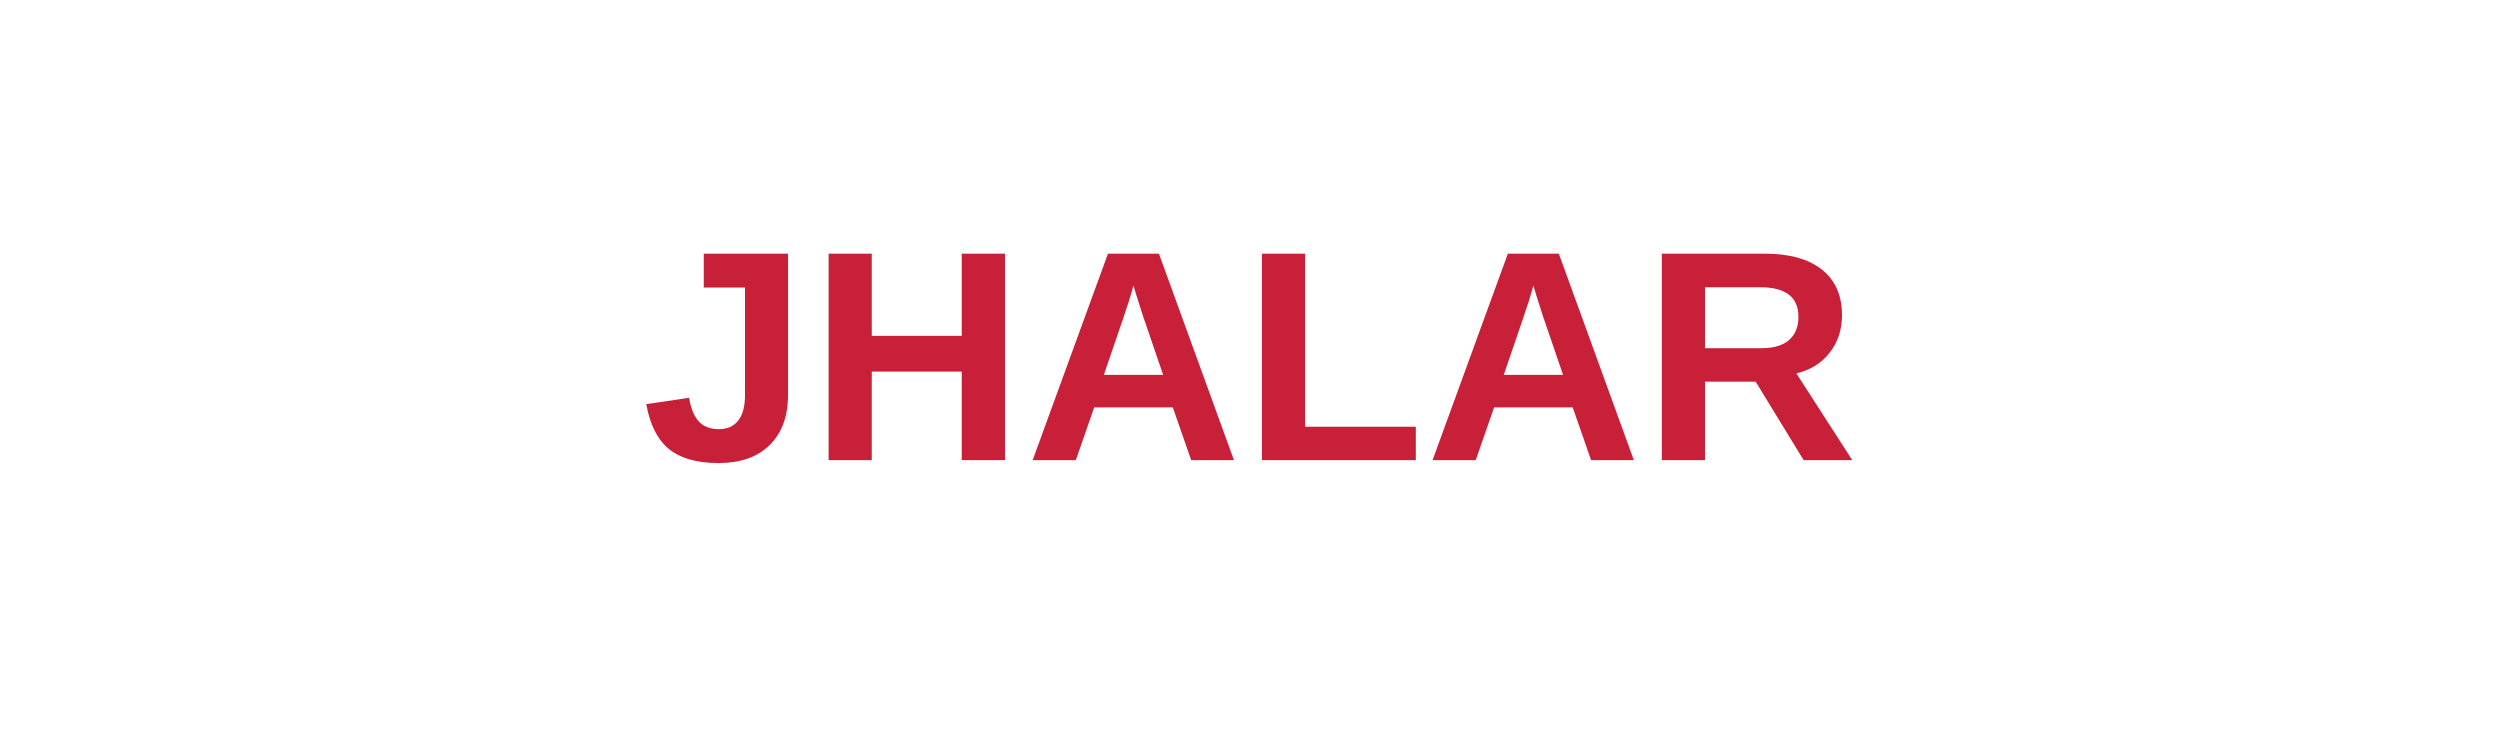
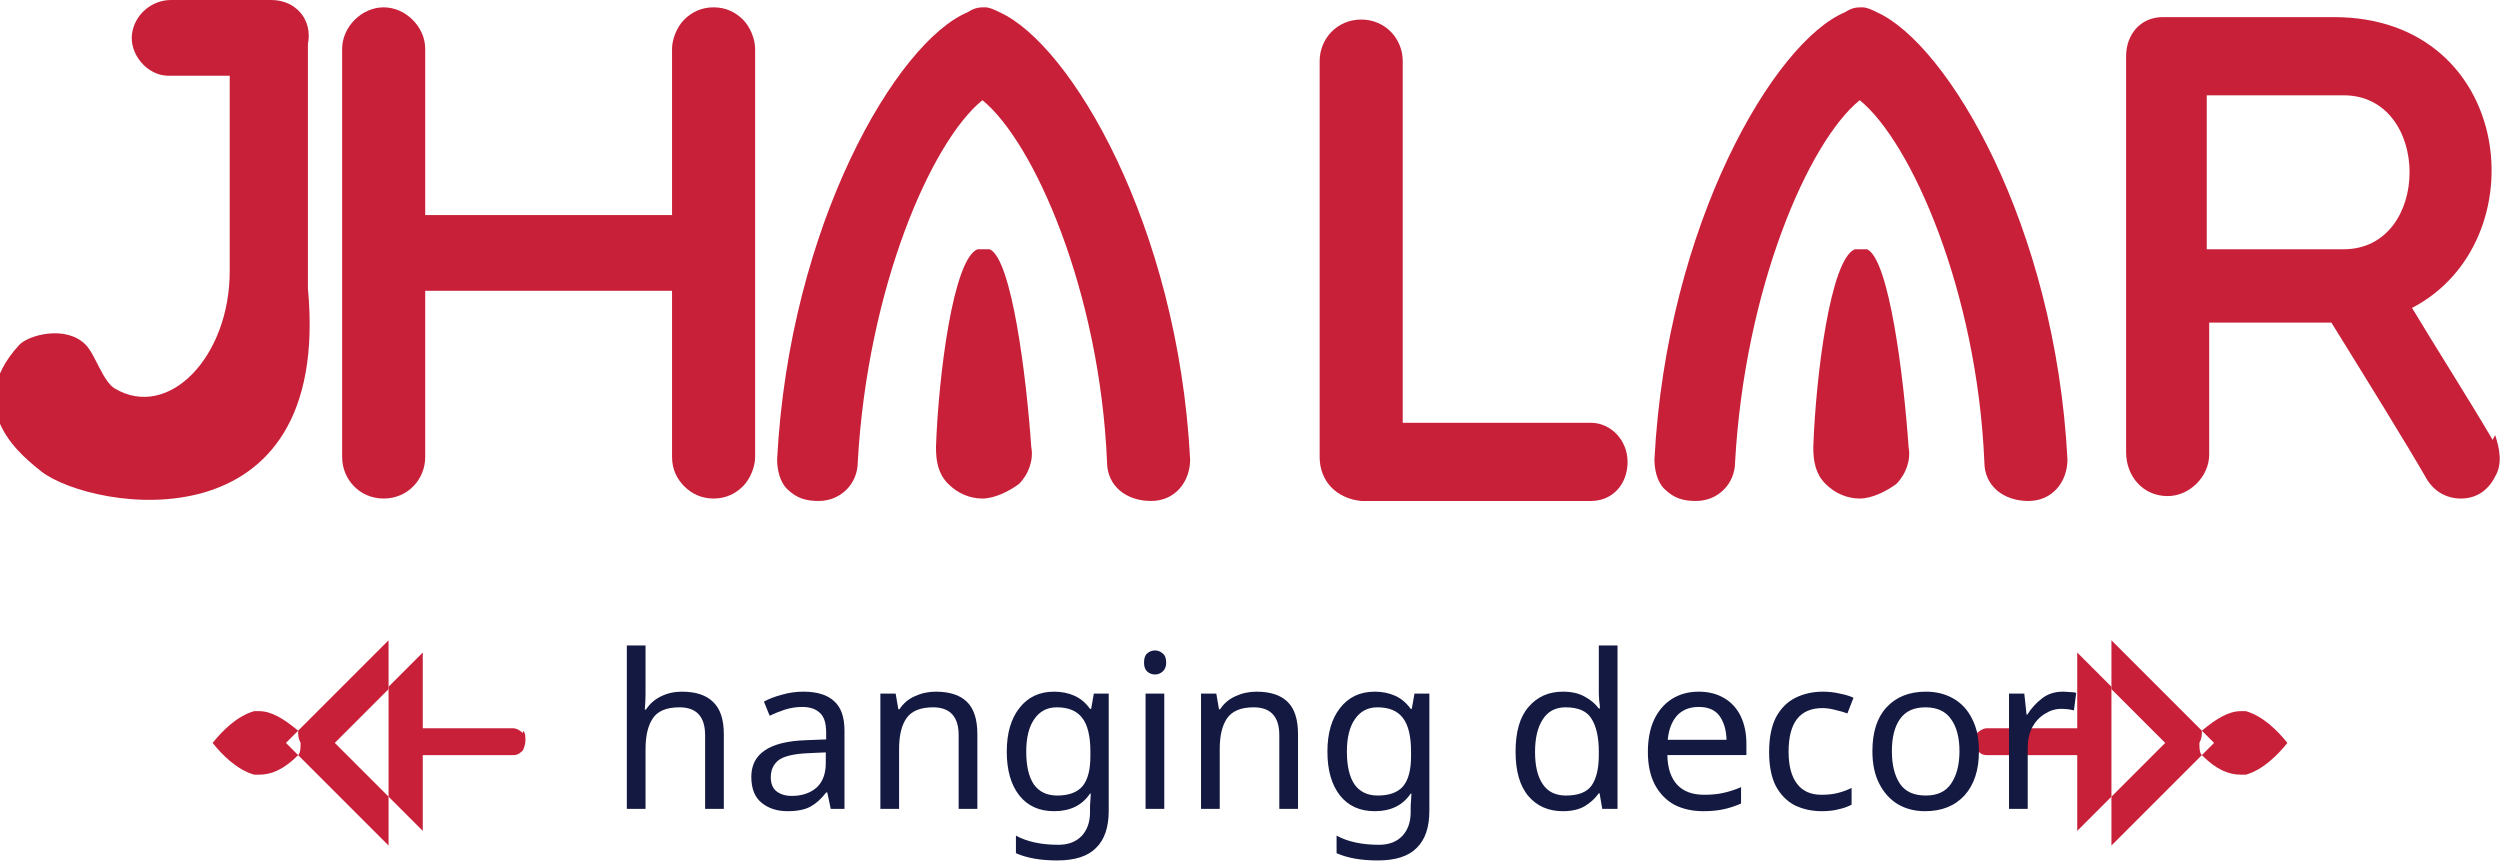
- <svg xmlns="http://www.w3.org/2000/svg" viewBox="0 0 400 120">
+ <svg xmlns="http://www.w3.org/2000/svg" id="Layer_1" version="1.1" viewBox="0 0 102.3 35.2">
  <defs>
-     <style>.cls-1{fill:#c82039;}.cls-2{fill:#c9a84c;}</style>
+     <style>
+       .st0 {
+         fill: #141942;
+         font-family: Mogranx-MediumSlantUltraCond, Mogranx;
+         font-size: 8.8px;
+         font-weight: 500;
+       }
+ 
+       .st1 {
+         fill: #c82039;
+       }
+     </style>
  </defs>
-   <text x="50%" y="50%" font-family="Arial, sans-serif" font-size="48" font-weight="bold" text-anchor="middle" dominant-baseline="middle" fill="#c82039">JHALAR</text>
+   <path class="st1" d="M11.1,0h-4.1c-.8,0-1.5.6-1.6,1.4s.6,1.7,1.5,1.7h2.5v8c0,3.5-2.5,6.1-4.7,4.8-.5-.3-.8-1.4-1.2-1.8-.8-.8-2.3-.4-2.7,0-2.5,2.7.3,4.7.9,5.2,2.1,1.6,11.9,3.2,10.9-7.5V1.8C12.8.8,12.1,0,11.1,0Z" />
+   <path class="st1" d="M29.2.3c-.5,0-.9.2-1.2.5-.3.3-.5.8-.5,1.2v6.8h-10.1V2c0-.9-.8-1.7-1.7-1.7s-1.7.8-1.7,1.7v16.7c0,.9.7,1.7,1.7,1.7s1.7-.8,1.7-1.7v-6.8h10.1v6.8c0,.5.2.9.5,1.2.3.3.7.5,1.2.5s.9-.2,1.2-.5c.3-.3.5-.8.5-1.2V2c0-.4-.2-.9-.5-1.2-.3-.3-.7-.5-1.2-.5Z" />
+   <path class="st1" d="M40.5,10.2c-.2,0-.3,0-.5,0-1,.4-1.6,5.2-1.7,8.1,0,.6.1,1.1.5,1.5.4.4.9.6,1.4.6s1.1-.3,1.5-.6c.4-.4.6-1,.5-1.5-.2-2.9-.8-7.7-1.7-8.1Z" />
+   <path class="st1" d="M40.9.5c-.2-.1-.4-.2-.6-.2s-.4,0-.7.2c-2.9,1.2-7.3,8.7-7.8,18.3,0,.4.1.9.4,1.2.4.4.8.5,1.3.5.9,0,1.6-.7,1.6-1.6.4-7.1,3-13.1,5.1-14.8,2.1,1.7,4.8,7.8,5.1,14.8,0,1,.8,1.6,1.8,1.6s1.6-.8,1.6-1.7c-.5-9.6-4.9-17-7.8-18.3Z" />
+   <path class="st1" d="M65.2,17.3h-7.8V2.5c0-.9-.7-1.7-1.7-1.7s-1.7.8-1.7,1.7v16.2c0,1,.7,1.7,1.7,1.8h9.4c.9,0,1.5-.7,1.5-1.6s-.7-1.6-1.5-1.6Z" />
+   <path class="st1" d="M76.4,10.2c-.2,0-.3,0-.5,0-1,.4-1.6,5.2-1.7,8.1,0,.6.1,1.1.5,1.5.4.4.9.6,1.4.6s1.1-.3,1.5-.6c.4-.4.6-1,.5-1.5-.2-2.9-.8-7.7-1.7-8.1Z" />
+   <path class="st1" d="M76.8.5c-.2-.1-.4-.2-.6-.2s-.4,0-.7.2c-2.9,1.2-7.3,8.7-7.8,18.3,0,.4.1.9.4,1.2.4.4.8.5,1.3.5.9,0,1.6-.7,1.6-1.6.4-7.1,3-13.1,5.1-14.8,2.1,1.7,4.8,7.8,5.1,14.8,0,1,.8,1.6,1.8,1.6s1.6-.8,1.6-1.7c-.5-9.6-4.9-17-7.8-18.3Z" />
+   <path class="st1" d="M102,18c-1-1.7-2.4-3.9-3.3-5.4,5.2-2.7,4.2-11.9-3.2-11.9h-6.9s0,0,0,0,0,0,0,0h-.1c-.9,0-1.5.7-1.5,1.6s0,0,0,0c0,0,0,0,0,0v16.2h0c0,1,.7,1.8,1.7,1.8,0,0,0,0,0,0h0c.9,0,1.7-.8,1.7-1.7v-1.4h0v-4h5c1.3,2.1,3.1,5,3.9,6.4.3.5.8.8,1.4.8h0c.6,0,1.1-.3,1.4-.9.3-.5.2-1.1,0-1.7ZM95.9,10.2h-5.6V3.9h5.6c3.6,0,3.6,6.3,0,6.3Z" />
+   <path class="st1" d="M21.4,30c0,0-.2-.2-.4-.2h-3.7v-3.1l-1.4,1.4v4.5l1.4,1.4v-3.1h3.7c.2,0,.3-.1.4-.2,0,0,.1-.2.1-.4,0-.2,0-.3-.1-.4Z" />
+   <path class="st1" d="M12.2,29.9s0,0,0,0c-.6-.5-1.1-.8-1.6-.8,0,0-.1,0-.2,0-.7.2-1.3.8-1.7,1.3.4.5,1,1.1,1.7,1.3,0,0,.1,0,.2,0,.5,0,1-.2,1.6-.8,0,0,0,0,0,0l-.5-.5.5-.5Z" />
+   <path class="st1" d="M15.9,28.2v-2l-3.2,3.2-.5.5h0c0,.2,0,.3.1.5,0,.2,0,.4-.1.5h0c0,0,.5.5.5.5l3.2,3.2v-2l-2.2-2.2,2.2-2.2Z" />
+   <path class="st1" d="M80.9,30c0,0,.2-.2.4-.2h3.7v-3.1l1.4,1.4v4.5l-1.4,1.4v-3.1h-3.7c-.2,0-.3-.1-.4-.2,0,0-.1-.2-.1-.4,0-.2,0-.3.1-.4Z" />
+   <path class="st1" d="M90.1,29.9s0,0,0,0c.6-.5,1.1-.8,1.6-.8,0,0,.1,0,.2,0,.7.2,1.3.8,1.7,1.3-.4.5-1,1.1-1.7,1.3,0,0-.1,0-.2,0-.5,0-1-.2-1.6-.8,0,0,0,0,0,0l.5-.5-.5-.5Z" />
+   <path class="st1" d="M86.4,28.2v-2l3.2,3.2.5.5h0c0,.2,0,.3-.1.5,0,.2,0,.4.1.5h0c0,0-.5.5-.5.5l-3.2,3.2v-2l2.2-2.2-2.2-2.2Z" />
+   <text class="st0" transform="translate(24.9 33.1) scale(1 1)">
+     <tspan x="0" y="0">hanging decor</tspan>
+   </text>
</svg>
